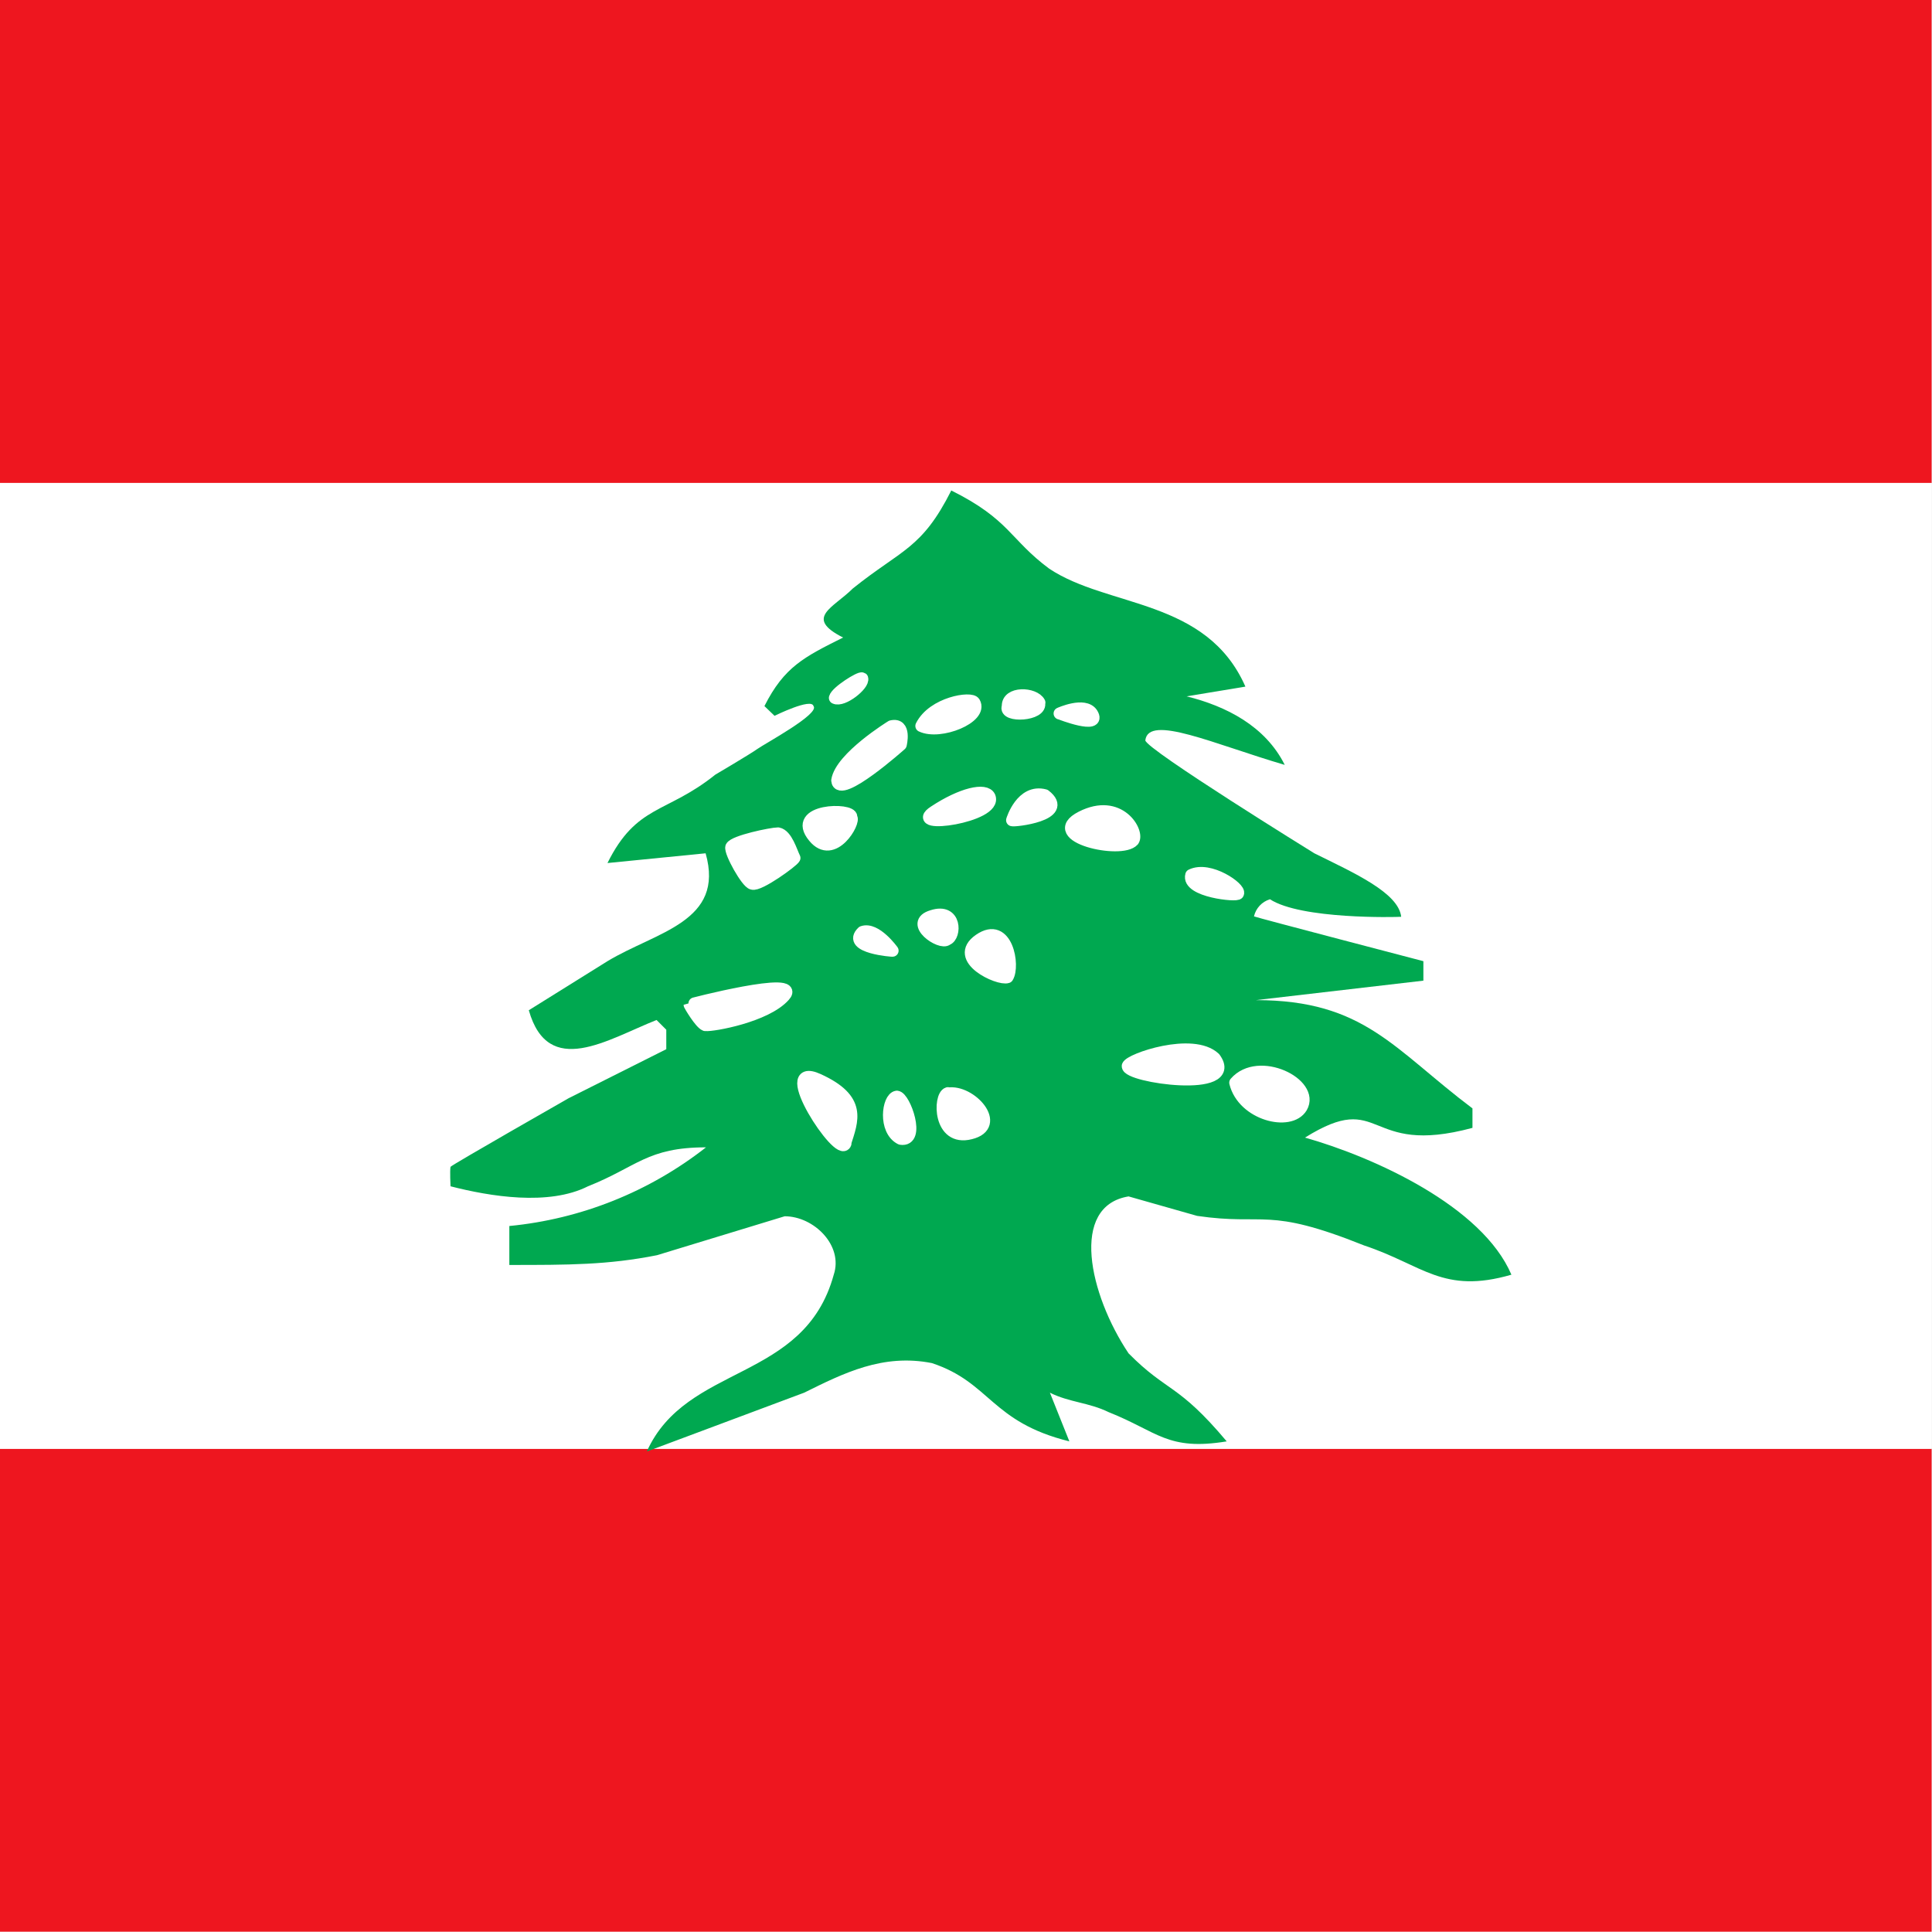
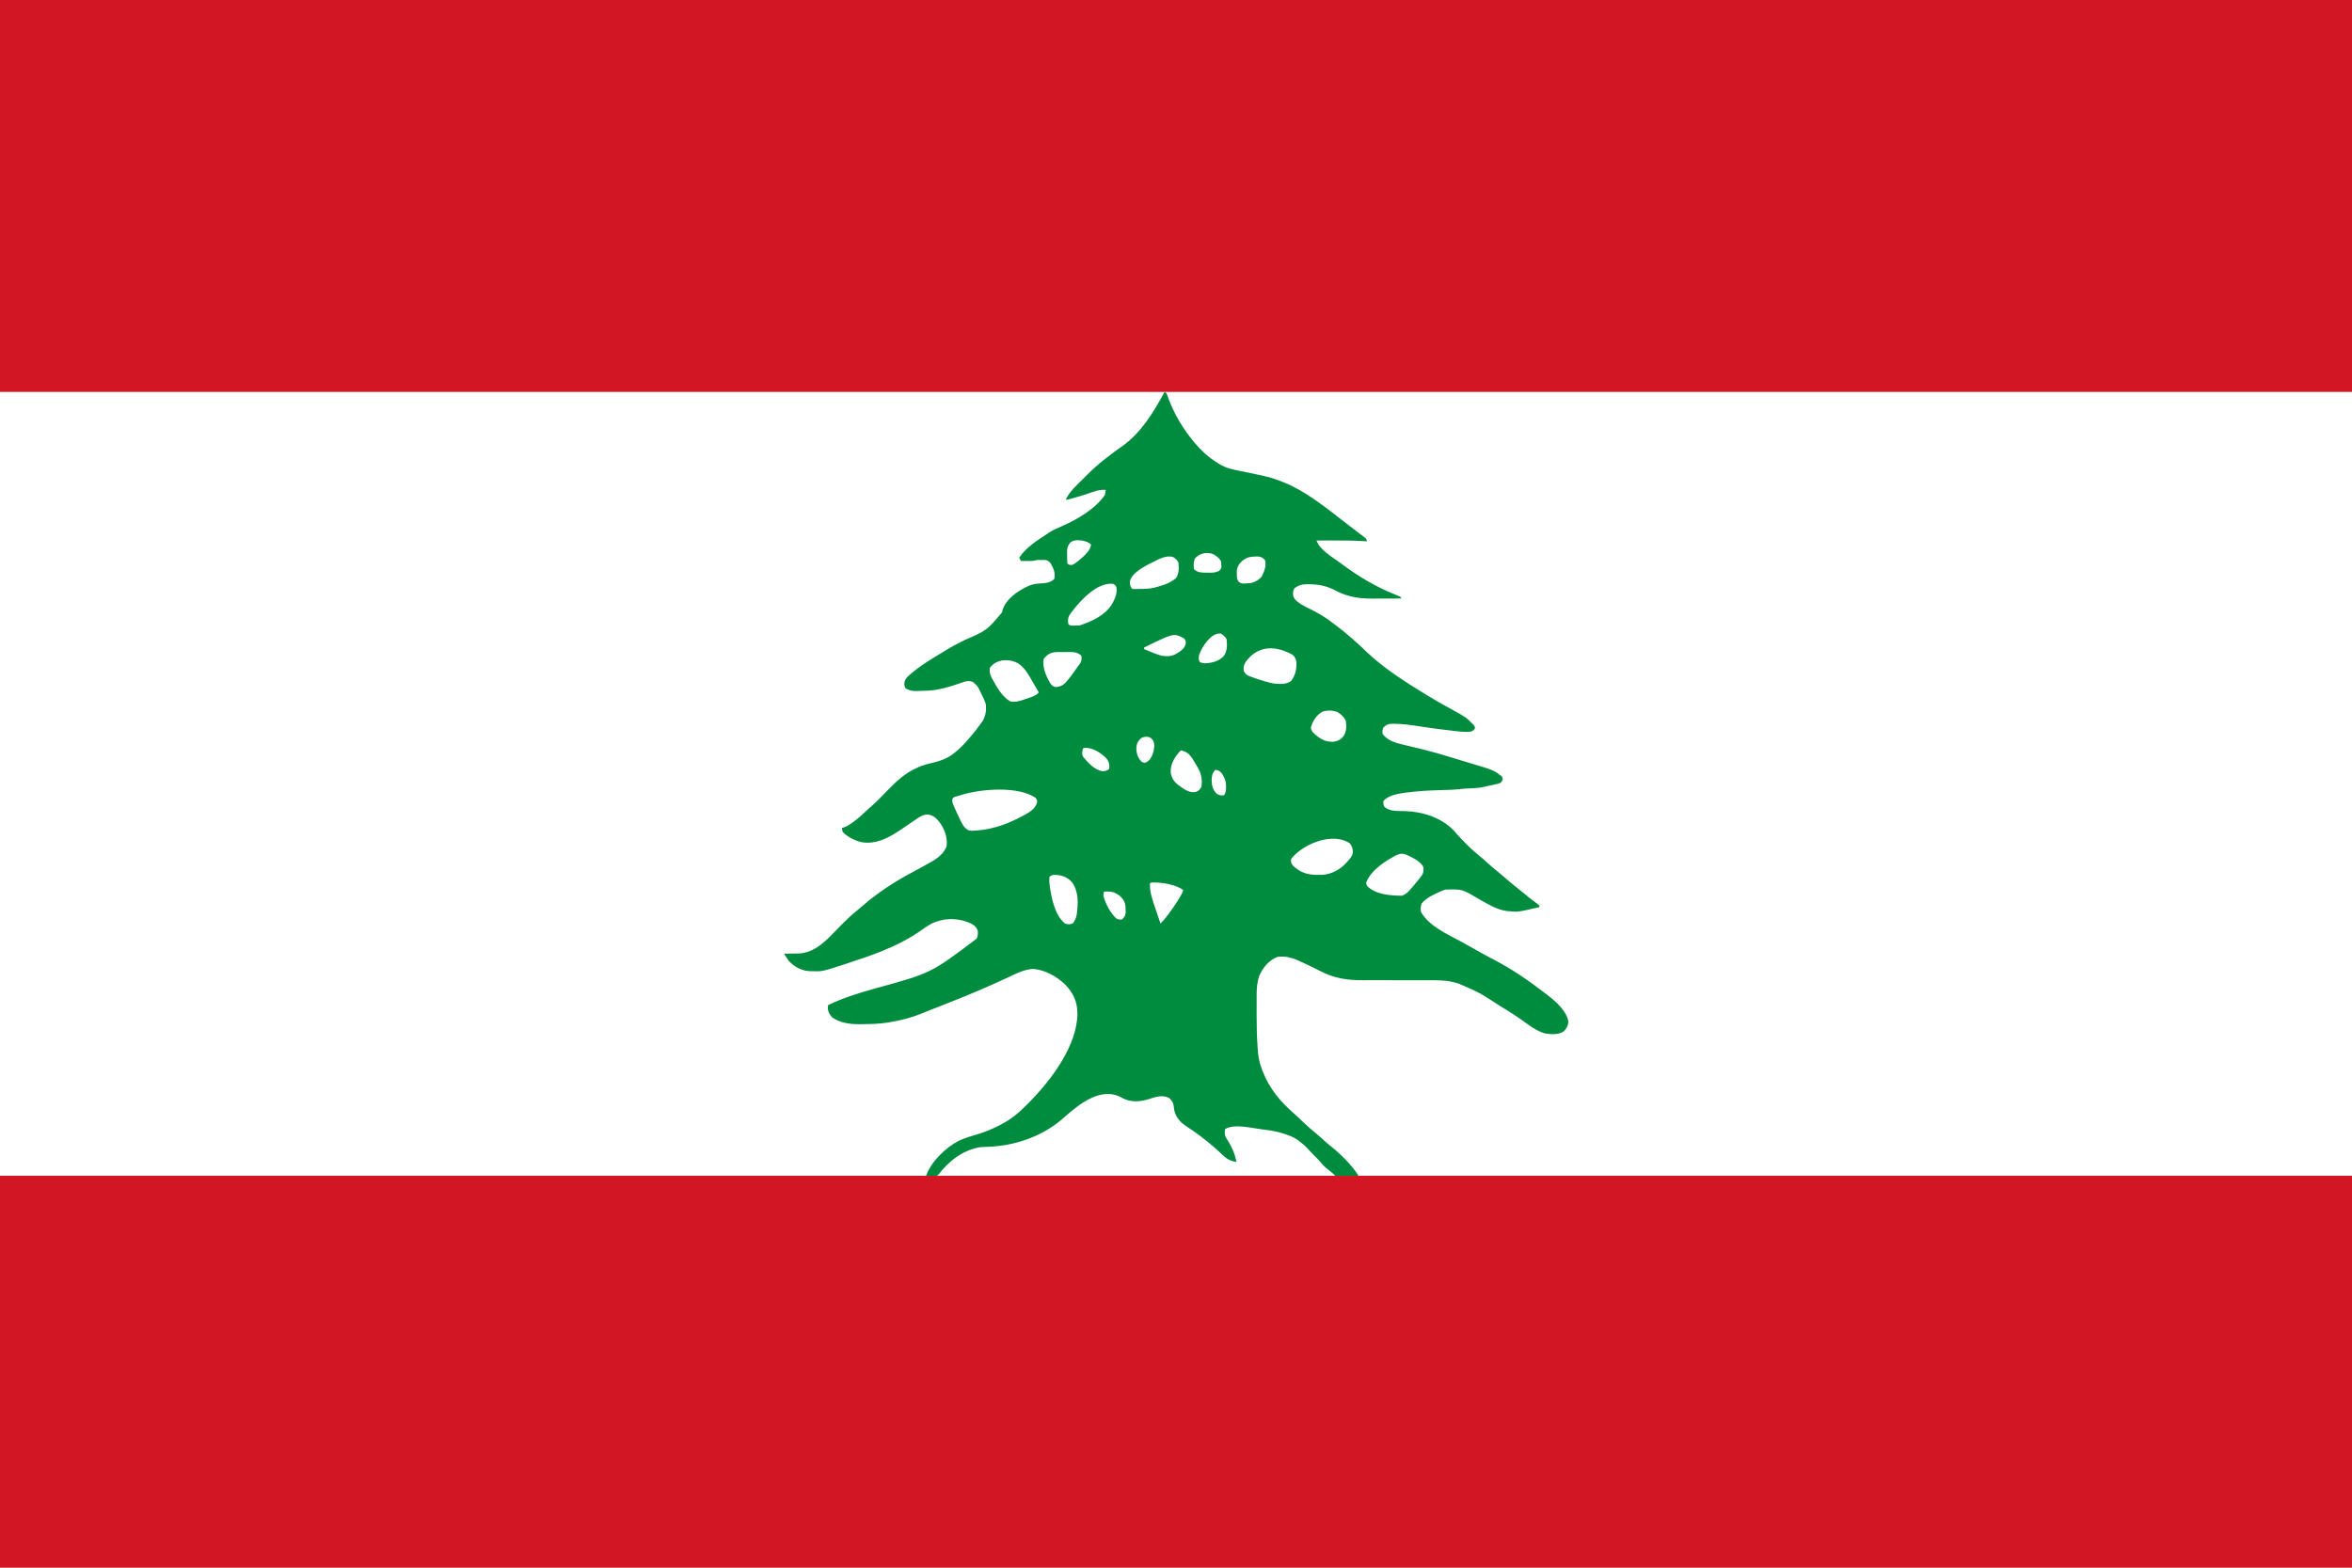
- <svg xmlns="http://www.w3.org/2000/svg" id="flag-icons-lb" viewBox="0 0 512 512">
-   <defs>
-     <clipPath id="lb-a">
-       <path fill-opacity=".7" d="M124 0h496v496H124z" />
-     </clipPath>
-   </defs>
-   <g clip-path="url(#lb-a)" transform="translate(-128)scale(1.0321)">
-     <g fill-rule="evenodd" stroke-width="1pt">
-       <path fill="#EE161F" d="M0 372h744v124H0zM0 0h744v124H0z" />
-       <path fill="#fff" d="M0 124h744v248H0z" />
-     </g>
-     <path fill="#00A850" d="M368.3 125.9c-7.6 15.1-12.7 15.1-25.3 25.2-5 5-12.6 7.5-2.5 12.6-10 5-15.1 7.5-20.2 17.6l2.6 2.5s9.5-4.7 10-2.5c1.7 2-12.6 9.7-14.4 11s-10.8 6.6-10.8 6.6c-12.6 10.1-20.2 7.6-27.7 22.7l25.2-2.5c5 17.6-12.6 20.1-25.2 27.7l-20.2 12.6c5 17.6 20.2 7.5 32.8 2.5l2.5 2.5v5L270 282s-29.8 17-30.3 17.6c-.2 1 0 5 0 5 10.1 2.6 25.2 5.1 35.3 0 12.6-5 15.2-10 30.3-10a97 97 0 0 1-50.5 20.2v10c15.2 0 25.3 0 37.9-2.5l32.8-10c7.5 0 15.1 7.5 12.6 15-7.6 27.7-37.8 22.7-48 45.4l40.4-15.1c10.1-5 20.2-10.1 32.8-7.6 15.1 5 15.1 15.1 35.3 20.1l-5-12.5c5 2.5 10 2.5 15.1 5 12.6 5 15.1 10 30.3 7.5-12.6-15-15.2-12.5-25.2-22.6-10.1-15.1-15.2-37.8 0-40.3l17.6 5c17.7 2.6 17.7-2.5 42.9 7.6 15.1 5 20.2 12.6 37.8 7.5-7.5-17.6-35.3-30.2-53-35.2 20.2-12.6 15.2 5 43-2.5v-5c-20.2-15.2-27.8-27.8-55.6-27.8l43-5v-5S447 235.7 446 235.3a6 6 0 0 1 4.1-4.4c8 5.2 32.3 4.6 33.7 4.5-.7-6.2-12.2-11.3-22.3-16.3 0 0-43.2-26.7-43.4-29 .8-6.8 17.7 1 35.8 6.3-5-10-15.1-15.1-25.2-17.6l15.1-2.5c-10-22.7-35.3-20.2-50.4-30.3-10.1-7.5-10.1-12.6-25.2-20.1z" />
-     <path fill="#fff" fill-rule="evenodd" stroke="#fff" stroke-linecap="round" stroke-linejoin="round" stroke-width="3.1" d="M341 293.6c1.9-6 4.3-11.3-6.9-16.4s5.6 20.5 7 16.4zm13.3-12c-2.3.3-3.4 8.6 1 10.8 5.1.8 1-10.7-1-10.8m13.1-.9c-2.3.7-2.4 12.4 5.8 10.3 8.3-2 0-11.2-5.8-10.2zm15.3-29.8c1.8-2.8-.1-14.5-7.2-9.6s5 10.4 7.2 9.6m-15.5-9.7c2.2-.8 2.4-8-3.8-6-6.2 1.8 2.2 7.5 3.8 6m-14 2.9s-4.3-6-7.7-4.8c-4.2 4 8 4.9 7.7 4.8m-48 19.1c1.8.2 15.5-2.2 20.2-7.5 4.8-5.3-24.3 2.2-24.3 2.3s2.7 4.7 4 5.2zm136.7-33.8c.7-1.3-7.3-7-12-4.7-1.2 4.2 12 5.5 12 4.7M415 215.8c1.5-2.1-3.5-11-13.3-6s10.3 9.5 13.3 6m-31.1-5.2s2.4-8 8.4-6.4c6.6 5.1-8.1 6.7-8.4 6.4m-5.8-6c-1-2.2-7.1-.9-14.2 3.8-7.1 4.6 16.3 1.3 14.2-3.8m18-21.4s6.4-2.9 8.3 0c2.6 4.2-8.3 0-8.2 0zm-5.2-2.8c-1.3-2.5-8.3-2.8-8.1 1-1.2 2.8 9 2.3 8-1zm-16.7 0c-.7-1.5-10.6 0-13.6 6 4.8 2.3 15.8-2.2 13.6-6m-21.3 6.1s-13 8-13.9 13.9c.4 5 16.3-9.2 16.3-9.2s1.4-5.6-2.4-4.7m-14.5-7.3c.4-1.6 6.5-5.4 7-5 .5 1.6-5 6-7 5m4.2 30.6c.3-2.3-15.6-2.1-9.6 5.1 5 6.1 10.7-4 9.6-5zM328 220.3c-.8-1.6-2-5.9-4.2-6.3-1.7 0-11.3 2-12 3.5-.4 1.3 4 9.2 5.4 9.4 1.7.6 10.5-5.8 10.8-6.6m85.6 53.4c.5-1.7 16.7-7.3 22.3-2 6.6 9-22.7 4.8-22.3 2m44.6 10.6c3.5-6-11-13.2-17-6.3 2 8.2 14.1 11.2 17 6.3" />
-   </g>
+ <svg xmlns="http://www.w3.org/2000/svg" width="2880" height="1920">
+   <path fill="#d31624" d="M0 0h2880v1920H0z" />
+   <path fill="#fff" d="M0 480h2880v960H0z" />
+   <path fill="#008c3e" d="M1426 480c-13.412 24.696-28.26 49.468-51.5 66.25a258.488 258.488 0 0 0-11.78 8.484l-2.22 1.703a720.346 720.346 0 0 0-6.225 4.778L1352 563c-7.239 5.649-13.934 11.652-20.414 18.14a937.418 937.418 0 0 1-4.83 4.844c-7.764 7.703-17.223 15.927-21.756 26.016 2.262 0 2.263 0 8.73-1.83l2.77-.795a363.19 363.19 0 0 0 21.313-6.75c5.659-2.095 10.123-2.91 16.187-2.625-.268 2.01-.61 4.01-1 6-11.256 16.884-34.148 30.385-52.375 38.25-5.47 2.35-10.766 4.66-15.805 7.863L1282 654c-12.722 8.4-25.305 16.18-34 29l2 4c1.712.02 3.424.037 5.137.049l2.113.014c3.327.04 6.6.205 9.86-.555 2.028-.613 2.028-.613 4.765-.676l3.125-.02c3.086-.09 3.086-.09 6 .188 2.887.93 3.858 1.813 5.703 4.25 3.49 6.206 5.762 11.552 4.297 18.75-4.876 4.876-11.25 5.272-17.813 5.625-6.048.255-10.143 1.267-15.632 3.85-12.188 5.905-25.198 14.933-29.868 28.275L1227 750c-18.72 22.114-18.72 22.114-46.383 34.164-7.794 3.826-15.32 7.879-22.715 12.434a426.328 426.328 0 0 1-6.02 3.664c-13.998 8.286-27.927 17.014-40.007 27.988-3.09 3.238-4.456 5.297-4.563 9.813C1108 842 1108 842 1109 843c4.02 2.427 7.149 3.344 11.857 3.316l2.143-.066c1.533-.033 3.065-.068 4.598-.105 1.467-.052 2.934-.1 4.402-.145 15.97.057 31.572-5.076 46.559-10.23 4.563-1.62 7.686-2.323 12.441-.77 5.915 4.961 5.915 4.961 9.35 11.99l1.463 3.072c1.992 3.917 3.836 7.75 5.187 11.938 1.005 7.567.067 14.458-3.813 21.105l-2.187 3.082c-3.964 5.587-8.216 10.887-12.66 16.098L1186 905c-4.274 5.13-8.694 9.772-13.77 14.125L1170 921c-8.168 7.276-18.344 11.033-28.897 13.432-5.73 1.284-11.153 2.795-16.543 5.16l-2.122.97c-13.891 6.103-25.244 16.653-35.667 27.418-2.296 2.377-4.609 4.739-6.923 7.098l-1.688 1.719c-3.437 3.51-6.882 6.945-10.594 10.168-1.75 1.484-3.486 2.962-5.168 4.525-5.456 5.231-10.918 10.322-17.01 14.817l-1.825 1.318c-3.208 2.34-6.221 4.247-9.973 5.648l-2.59.727c.125 2.188.125 2.188 1 5 5.804 6.118 14.38 10.29 22.5 12.375 18.953 3.383 35.2-6.089 50.332-16.5 4.182-2.89 8.376-5.762 12.615-8.568l2.928-1.932c5.071-3.482 9.335-6.753 15.664-6.836 6.203.722 9.821 3.938 13.77 8.594 6.79 9.082 10.813 19.397 9.191 30.867-3.362 7.865-9.973 13.487-17.205 17.701l-2.67 1.486c-7.29 4.192-14.672 8.2-22.092 12.157-22.145 11.793-42.823 25.354-61.783 41.863-1.075.941-2.16 1.87-3.25 2.793-9.148 7.186-17.204 15.055-25.313 23.375-14.001 14.411-28.197 30.918-49.519 31.42l-3.793.017c-3.655.072-7.308.143-10.963.176L960 1168c1.926 3.055 3.896 6.064 6 9 7.44 7.643 15.628 12.062 26.29 12.459l2.273.041c12.426.343 12.425.344 40.476-8.814l2.086-.686c29.73-9.7 60.759-20.274 86.836-37.875 5.563-3.89 11.074-7.865 17.039-11.125 14.08-6.523 28.817-7.076 43.438-1.875 5.552 2.197 9.94 4.296 12.562 9.875.831 3.763.442 6.895-1 10.5-56.008 42.418-56.008 42.418-125.416 61.355-19.237 5.394-38.588 11.37-56.584 20.145l-.313 3c.05 4.944 1.976 8.422 5.313 12 9.532 6.744 21.427 8.357 32.807 8.367l3.818-.054c10.41-.094 20.755-.238 31.047-1.915L1089 1252c13.455-2.244 26.145-5.31 38.785-10.457a711.2 711.2 0 0 1 12.442-4.984c25.428-9.9 50.858-19.9 75.736-31.127l2.728-1.237c4.437-2.008 8.874-4.017 13.295-6.058 10.412-4.814 21.869-11.215 33.576-11.45 14.402 1.31 28.627 9.37 38.876 19.25 9.656 10.3 14.669 20.557 14.878 34.866-.065 40.28-32.878 82.86-60.035 110.238l-2.656 2.647c-9.07 9.237-18.402 16.871-29.855 22.978l-2.832 1.459c-8.4 4.353-16.732 7.91-25.782 10.648-8.195 2.413-16.508 4.84-24.281 8.415-16.188 8.644-33.624 25.226-39.875 42.812h12.732c.883-.273 1.562-.604 2.18-1.14 12.93-16.854 29.471-30.055 51.088-33.86 3.29-.285 6.574-.361 9.875-.438 34.339-1.366 68.678-13.493 94.164-36.968 18.25-15.987 45.403-37.871 70.586-22.594 10.466 5.374 21.754 4.415 32.629.969l3.309-1.094c7.26-2.316 13.884-3.588 20.937-.188 3.908 3.615 5.512 6.216 5.875 11.5.69 7.686 4.063 13.722 9.688 18.938 4.357 3.602 9.024 6.67 13.761 9.746 5.609 3.76 10.886 7.938 16.176 12.129l2.773 2.18c6.049 4.842 11.734 9.989 17.282 15.392 5.124 4.894 9.771 7.574 16.945 8.428-1.978-11.065-6.684-20.301-12.727-29.68-2.02-3.682-1.681-6.171-1.273-10.32 10.771-7.18 32.986-1.306 45.375.188l2.574.296c10.588 1.241 19.921 3.165 28.461 6.514 5.886 1.91 11.353 4.69 15.96 8.795 4.076 3.071 7.989 6.725 11.782 11.14 2.756 3.083 5.717 5.947 8.664 8.844 1.989 2.024 3.808 4.106 5.621 6.285 3.368 3.944 7.22 7.031 11.329 10.176 2.214 1.746 2.261 1.791 5.181 4.711.12.036.382.017.504.051H1663v-1c-8.747-12.806-19.783-24.12-31.813-33.875-2.71-2.131-5.348-4.27-7.917-6.57-3.552-3.276-7.064-6.571-10.81-9.625-5.991-4.761-11.596-9.788-17.148-15.055-3.428-3.274-6.832-6.567-10.384-9.707-17.113-14.844-30.41-30.735-38.803-52.133L1545 1309c-2.98-7.627-4.23-14.95-4.857-23.072l-.24-3.479c-.902-12.936-1.184-25.834-1.176-38.799.012-3.958.025-7.916.011-11.875-.01-2.653-.01-5.307-.01-7.96l.006-3.795c-.03-8.64.436-16.232 3.055-24.516 4.41-10.243 11.678-19.244 22.211-23.504 9.197-1.363 17.116.589 25.541 4.309l2.084.941a368.93 368.93 0 0 1 15.563 7.328c1.236.62 2.475 1.238 3.714 1.854 1.889.937 3.776 1.874 5.66 2.818 17.241 8.88 32.462 11.252 51.708 11.254 4.59-.02 9.178-.037 13.77-.022 8.455.031 16.91.03 25.366.02 9.214-.011 18.428-.021 27.64.008 4.002.014 8.002.021 12.003.004 12.626-.057 24.632-.177 36.814 3.426L1787 1205c24.998 10.922 24.998 10.922 47.996 25.875 2.4 1.501 4.8 3 7.211 4.48 6.926 4.233 13.733 8.545 20.344 13.258 8.919 6.387 18.173 13.755 28.812 16.961 7.412 1.197 16.773 2.101 23.074-2.262 3.805-3.432 5.256-6.537 6.126-11.562-1.993-13.283-14.782-24.584-24.84-32.418L1894 1218c-20.547-15.98-42.237-31.011-65.375-43a554.773 554.773 0 0 1-20.625-11.188c-5.715-3.256-11.43-6.508-17.193-9.681-17.606-9.677-40.277-19.015-50.807-37.131-.726-3.457-.348-6.782.625-10.188 3.285-4.33 7.867-7.305 12.576-9.894l1.861-.98c4.826-2.544 9.62-4.723 14.813-6.438 20.505-.546 20.505-.546 38.875 10.375 11.329 6.23 23.559 14.368 36.629 15.941l2.621.184c10.556 1.078 10.556 1.078 37-5v-2l-1.473-1.283a230.43 230.43 0 0 1-12.41-9.46c-1.37-1.122-2.741-2.244-4.113-3.364l-2.113-1.725a672.04 672.04 0 0 0-6.657-5.367c-4.82-3.807-9.519-7.73-14.171-11.738-3.314-2.86-6.63-5.708-10.016-8.481-4.638-3.744-9.158-7.547-13.547-11.582-2.63-2.425-5.248-4.798-8.04-7.035-5.296-4.153-10.165-8.531-14.948-13.266l-2.262-2.262c-4.132-4.127-8.172-8.293-12-12.706A606.15 606.15 0 0 0 1780 1017c-15.558-15.933-38.078-22.945-59.875-23.625-8.373-.14-18.573.663-25.125-5.375-1.248-3.405-1.248-3.405-1-7 5.19-6.265 15.389-8.388 23.094-9.672l3.093-.453c21.763-2.41 21.762-2.41 43.66-3.174l3.104-.105c1.978-.068 3.957-.136 5.936-.201 4.847-.14 9.646-.285 14.459-.905 2.043-.274 4.092-.52 6.148-.664l2.092-.072 2.363-.096c6.536-.26 12.992-.467 19.375-1.998 1.556-.384 3.116-.751 4.686-1.078 1.53-.312 3.059-.63 4.586-.955l2.341-.502A68.242 68.242 0 0 0 1837 959c2.066-1.883 2.066-1.883 3-4 .004-2.04.004-2.04-1-4-9.688-7.673-9.688-7.673-37.234-15.883a829.314 829.314 0 0 1-6.182-1.855c-4.83-1.483-9.662-2.96-14.498-4.422L1775 927c-10.621-3.266-21.257-6.353-32.05-8.996l-2.934-.715c-4.965-1.216-9.928-2.436-14.903-3.611-1.91-.451-3.82-.908-5.728-1.37l-2.725-.66c-8.846-2.028-17.98-5.137-23.66-12.648-.377-3.204-.444-5.111 1-8 3.477-3.598 6.187-4.518 11.174-4.605l2.514.043c10.301.091 20.373 1.56 30.529 3.148 10.935 1.717 21.863 3.237 32.865 4.465l2.355.261c9.022 1.037 18.5 2.73 27.563 1.688 2.521-1.017 3.684-1.432 5.016-3.824-.016-2.176-.016-2.176-1.72-4.508l-2.546-2.48c-6.707-6.718-6.708-6.718-25.844-17.323-9.786-5.394-19.531-10.834-29.039-16.709L1745 850c-24.374-14.949-49.572-30.88-70.445-50.55-12.52-12.003-25.429-23.63-39.32-34.032-1.08-.804-2.159-1.61-3.235-2.418-8.485-6.647-17.163-11.778-26.813-16.625-4.142-2.005-8.228-4.024-12.187-6.375-4.106-2.989-8.459-5.6-9.621-10.746-.172-3.398-.266-6.039 1.793-8.86 5.05-3.851 9.251-4.783 15.467-4.863l2.861.032c12.09.102 21.437 2.22 32.25 7.875 4.632 2.422 9.09 4.305 14.105 5.785l2.332.652c9.126 2.602 18.304 3.24 27.768 3.238l2.744-.015c2.977-.005 5.953-.01 8.93-.022 2.059-.009 4.117-.016 6.176-.021 6.065-.012 12.13-.03 18.195-.055-1.1-2.198-1.1-2.197-6.877-4.51-23.324-9.237-45.249-22.137-65.33-37.146L1642 690c-10.03-7.448-25.544-15.972-30-28a6878.164 6878.164 0 0 1 20.313-.063c12.806-.057 25.541.07 38.328.846L1674 663c-1-3-.999-3-2.559-4.467l-2.02-1.537-2.247-1.728-2.424-1.83c-2.485-1.904-4.97-3.806-7.463-5.7a1137.21 1137.21 0 0 1-5.74-4.39L1648.5 641a930.923 930.923 0 0 1-8.53-6.594c-10.062-7.924-20.18-15.711-30.77-22.922L1607 610c-11.196-7.57-22.39-14.147-34.951-19.19L1570 590c-6.463-2.587-12.912-4.816-19.693-6.422l-2.06-.476a587.316 587.316 0 0 0-16.259-3.555c-2.366-.48-4.732-.964-7.097-1.45-1.589-.325-3.177-.65-4.766-.972-9.599-1.88-18.435-3.526-26.91-8.68L1491 567c-12.635-7.662-22.654-17.561-31.797-29.121L1457 535c-10.708-13.875-19.234-28.828-25.563-45.188l-.976-2.628-.902-2.414c-.956-2.648-.999-3.49-3.559-4.77zm-106.56 181.637c1.754.003 3.585.187 5.56.363 4.239.968 7.888 1.888 11 5-.785 7.786-9.224 14.522-14.793 19.266-7.471 5.871-7.471 5.871-11.582 5.547C1308 691 1308 691 1307 690c-.307-3.22-.278-6.455-.313-9.688l-.087-2.724c-.055-5.714.486-9.11 4.4-13.588 2.806-1.87 5.516-2.368 8.44-2.363zm158.472 15.629c2.9-.009 5.874.635 8.791 1.98 3.564 2.305 5.927 4.198 8.297 7.754.406 2.34.406 2.34.5 4.938l.156 2.59c-.654 2.472-.656 2.472-3.058 4.765-4.721 2.24-8.51 2.225-13.66 2.082l-2.682-.004c-5.593-.075-10.114-.23-14.256-4.371-.605-4.441-.493-8.665 1.063-12.875 4.054-4.446 9.314-6.843 14.85-6.86zm62.713 4.273c3.998.546 5.628 1.54 8.375 4.461 2.052 6.435-1.063 14.29-4 20-3.214 4.039-7.99 6.841-13 8-11.292 1.132-11.292 1.132-15.363-1.566-2.26-3.361-2.17-5.785-2.137-9.809l-.031-3.898c.757-5.324 3.308-9.111 7.468-12.477 5.009-3.68 8.859-4.558 15.063-4.625l3.625-.086zm-108.51.018c1.256.029 2.547.17 3.885.443 3.107 1.719 5.387 3.774 7 7 .529 6.704.911 13.3-3 19-7.123 5.968-15.102 8.764-24 11l-2.344.684c-5.975 1.525-12.023 1.553-18.156 1.629l-2.72.054-2.561-.004-2.315.01L1386 721c-2.073-3.11-2.612-5.035-2.496-8.754 1.667-7.547 8.616-12.33 14.633-16.437 4.942-3.122 10.104-5.706 15.363-8.246l3.223-1.64c5.167-2.507 9.951-4.491 15.392-4.366zm-70.87 33.338c.584.015 1.17.05 1.755.105 2.5 1.5 2.5 1.5 4 4 1.455 7.859-2.114 15.28-6 22-9.279 13.34-23.953 19.984-39 25-2.018.12-4.04.175-6.063.188l-3.222.042C1310 766 1310 766 1308 764c-.775-6.051.141-9.118 3.809-13.936l1.629-2.001 1.662-2.116c10.388-13.029 28.023-31.53 46.144-31.052zm132.109 60.974c.549 0 1.097.043 1.646.131 2.923 1.831 5.433 3.866 7 7 .657 7.608.947 14.802-4 21-5.745 5.948-14.378 8.03-22.438 8.375-3.562-.375-3.562-.375-6.124-1.313-2.057-2.95-1.802-4.984-1.231-8.472 2.872-9.38 13.977-26.736 25.146-26.72zm-54.743 1.86c3.758.066 6.693 1.684 11.389 4.271 2 3 2 3 1.938 6.375-1.7 6.571-6.654 9.278-12.168 12.61-5.499 3.155-11.595 3.059-17.77 2.015-7.198-2.093-14.122-5.039-21-8v-2c22.799-11.187 31.348-15.383 37.611-15.271zm116.553 16.279c8.655-.128 17.825 2.649 26.996 7.55 3.377 2.647 4.667 5.37 5.344 9.57.15 8.845-1.204 15.635-6.504 22.872-6.04 4.627-14.694 3.904-22 3-6.132-1.188-12.075-3.047-18-5l-3.41-1.117c-11.28-3.917-11.28-3.917-14.59-8.883-.747-4.667-.004-7.521 2.438-11.438 8.324-11.424 18.599-16.39 29.726-16.554zm-256.709 4.582 3.983.035 3.97-.035 3.838.012 3.49.01c3.844.456 7.452 1.576 10.264 4.388.78 3.99.576 5.997-1.469 9.559-19.451 27.21-19.452 27.21-29.406 28.941-3.553-.569-4.788-1.588-6.898-4.46-5.369-8.925-9.99-19.444-8.227-30.04 4.394-5.9 9.354-8.377 16.621-8.398l3.834-.012zm-66.635 9.96c5.253.007 10.548 1.388 14.946 3.93 8.117 5.52 12.36 13.234 17.132 21.592a568.922 568.922 0 0 0 3.23 5.569c1.633 2.782 3.256 5.568 4.872 8.359-3.946 4.73-10.382 6.016-16 8l-2.762.988c-5.296 1.755-10.689 3.364-16.238 2.012-9.75-5.533-16.259-17.235-21.563-26.813l-1.05-1.847c-2.26-4.26-2.88-7.552-2.387-12.34 4.558-6.533 12.143-9.459 19.82-9.45zm396.504 61.735c3.307.059 6.601.685 9.453 1.848 4.471 2.842 8.122 5.933 10.223 10.867.861 6.42.78 12.645-2.625 18.309-3.396 4.177-6.937 6.32-12.281 7.132-9.836.385-15.158-2.65-22.594-8.754-4.356-4.1-4.356-4.1-5.375-8.25 2.116-8.31 6.37-14.878 13.676-19.601 2.899-1.102 6.217-1.61 9.523-1.55zm-224.861 32.055c.783-.009 1.612.038 2.517.12 2.918.78 4.3 2.102 6.02 4.54 2.619 5.237 1.103 11.452-.625 16.75-1.964 4.94-3.739 7.6-8.375 10.25-2.625.125-2.625.125-5-1-4.52-4.649-6.302-9.39-6.563-15.813.112-5.646 1.376-8.864 5.422-12.812 2.322-1.49 4.255-2.01 6.604-2.035zm-73.764 13.469c9.225.535 17.731 5.969 24.301 12.191 2.977 3.413 4.229 5.793 4.438 10.25L1358 942c-3.083 2.055-4.943 2.605-8.625 2.504-9.611-2.04-17.513-10.705-23.438-18.067-1.315-3.42-.748-5.92.063-9.437 1-1 1-1 3.7-1.191zM1446 919c6.835 1.474 9.957 4.082 14.063 9.945A407.594 407.594 0 0 1 1466 939l1.625 2.8c3.691 7.079 4.791 14.29 3.375 22.2-2.17 3.349-3.19 4.73-7 6-8.313 1.415-14.634-3.967-21.188-8.52-5.153-4.032-8.113-8.536-9.261-15.015-.62-9.572 3.757-17.55 9.824-24.715L1446 919zm42 24c3.76.104 4.93.93 7.625 3.625 5.333 7.133 6.3 13.562 5.375 22.375-1.02 2.867-1.02 2.867-2 5-4.012.478-5.716.179-9.188-2-4.913-4.617-5.973-10.07-6.187-16.625.125-4.74.876-8.876 4.375-12.375zm-263.57 24.047c16.468.067 32.631 2.788 43.57 9.953 2 3 2 3 1.938 5.813-2.468 8.387-9.701 12.07-16.93 16.1-17.603 9.543-35.9 16.56-56.008 18.087l-3.156.285c-6.888.361-6.888.361-10.903-2.351-3.295-2.974-5.09-6.322-6.941-10.309l-1.008-2.102c-9.082-19.211-9.082-19.21-8.902-23.843.91-1.68.91-1.68 2.73-2.657l2.305-.648 2.258-.664L1176 974l3.023-.984c12.164-3.45 28.938-6.036 45.407-5.97zm407.826 60.174c7.566-.03 14.76 1.7 20.744 5.779 2.91 3.924 3.651 6.876 3.477 11.668-.887 4.337-3.537 7.15-6.477 10.332l-1.605 1.844c-7.652 8.287-18.122 14.005-29.48 14.59a212.42 212.42 0 0 1-5.29.004l-2.8-.026c-11.326-.28-19.538-3.562-27.825-11.412-2.164-3.246-2.525-4.234-2-8 10.159-13.15 31.92-24.706 51.256-24.78zm84.443 18.404c1.866.04 3.733.545 6.043 1.453 6.853 3.174 16.728 7.862 20.258 14.922.578 5.854-.474 8.513-4.125 13.063l-1.318 1.648c-13.936 16.98-13.936 16.978-20.557 20.289-14.333-.093-31.859-1.247-42.625-11.5-1.375-2.5-1.375-2.5-1.375-4.938 5.803-14.87 23.888-26.652 37.66-33.59 2.308-.959 4.173-1.386 6.04-1.347zm-424.199 25.938c7.977.152 14.307 2.786 19.875 8.562 8.602 11.534 7.906 26.082 6.117 39.758-.946 4.426-1.901 7.379-4.742 10.93-3.869 1.67-5.746 1.522-9.75.187-13.007-10.443-16.973-33.314-19-49-.178-2.729-.15-5.254 0-8 2.609-2.609 3.862-2.358 7.5-2.438zm118.586 9.218c.676-.013 1.407.038 2.226.032 11.708.165 25.785 2.585 35.688 9.187-1.58 4.444-3.879 8.336-6.375 12.313l-1.31 2.093c-3.358 5.273-6.943 10.342-10.69 15.344l-1.514 2.022c-2.519 3.307-5.07 6.374-8.111 9.228-12.612-36.77-12.612-36.77-13-49 .984-.984 1.96-1.194 3.086-1.219zm-55.03 11.014c5.56.005 9.956 1.397 14.944 5.205 4.666 4.392 6.738 7.636 7.238 14.059l.074 3.379.114 3.37c-.518 3.879-1.634 5.495-4.426 8.192-3.313.375-3.313.375-7-1-7.515-6.965-13.273-18.229-16-28 .375-2.875.375-2.875 1-5a43.028 43.028 0 0 1 4.057-.205z" />
</svg>
